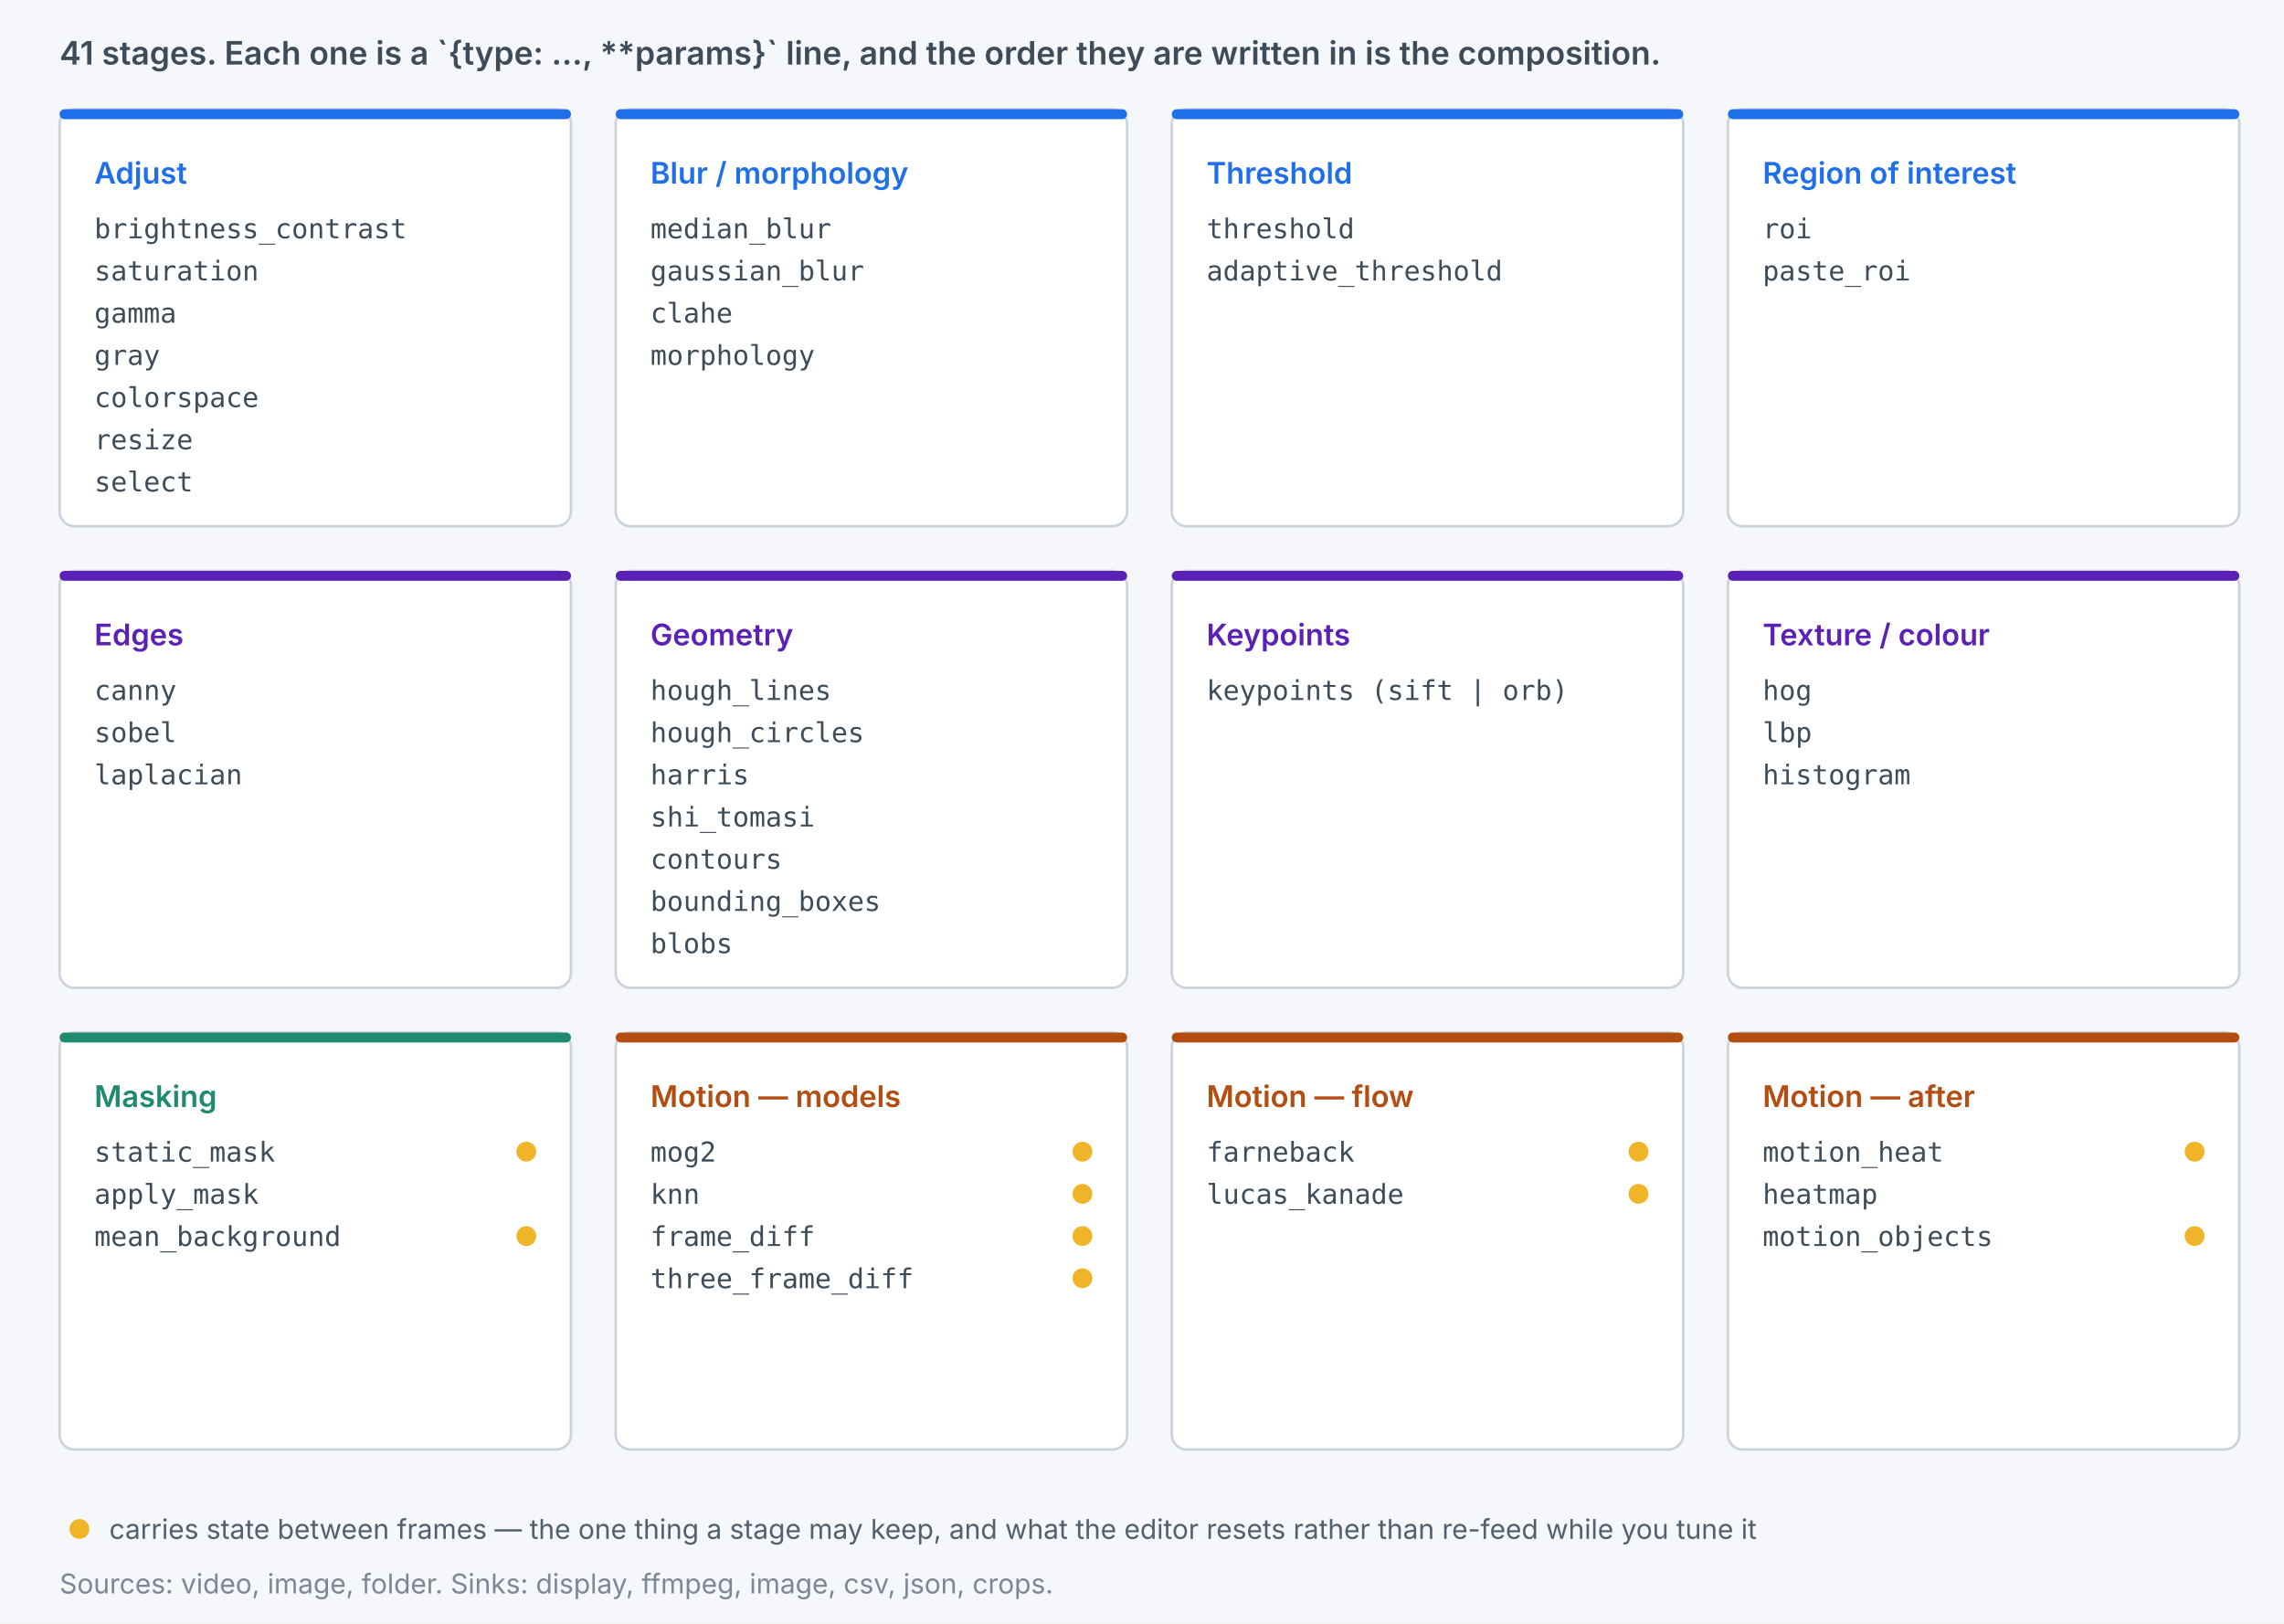
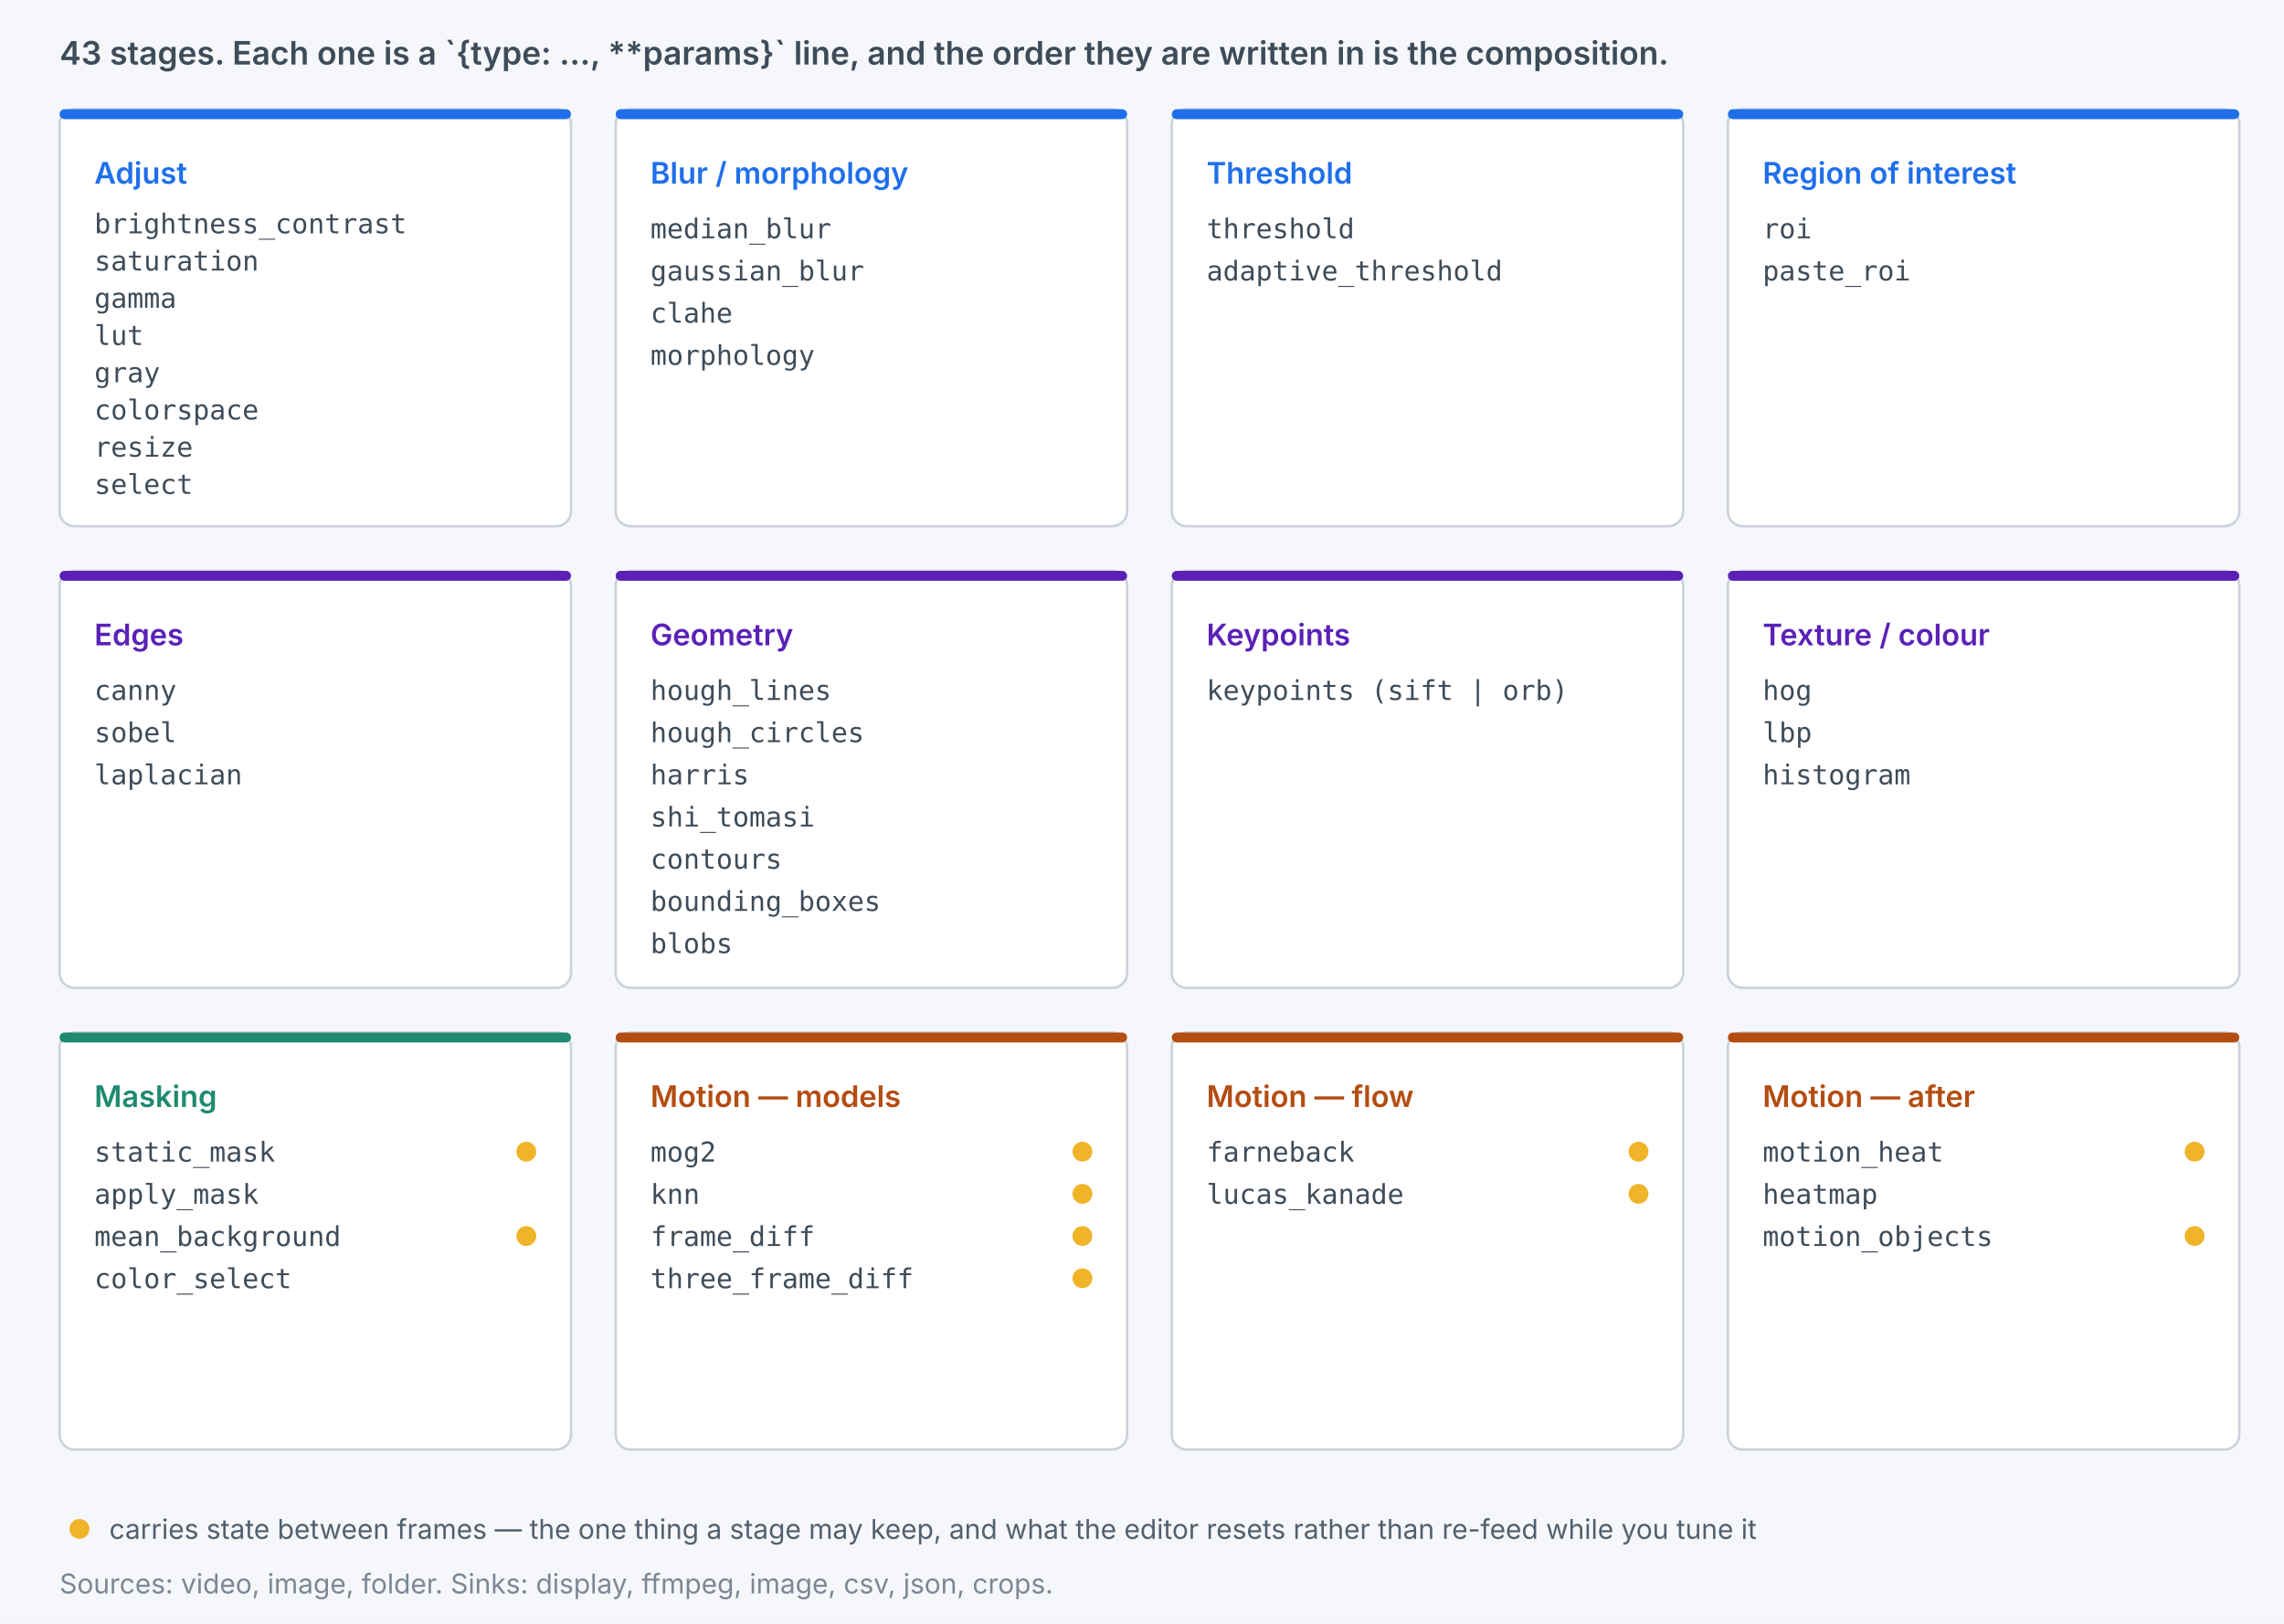
<svg xmlns="http://www.w3.org/2000/svg" viewBox="0 0 920 654" width="920" height="654" font-family="system-ui, -apple-system, Segoe UI, sans-serif">
  <rect width="920" height="654" fill="#f5f7fa" />
-   <text x="24" y="26" font-size="13" font-weight="600" fill="#3e4c59">41 stages. Each one is a `{type: ..., **params}` line, and the order they are written in is the composition.</text>
+   <text x="24" y="26" font-size="13" font-weight="600" fill="#3e4c59">43 stages. Each one is a `{type: ..., **params}` line, and the order they are written in is the composition.</text>
  <g transform="translate(24 44)">
    <rect width="206" height="168" rx="6" fill="#fff" stroke="#cbd2d9" />
    <rect width="206" height="4" rx="2" fill="#1f6feb" />
    <text x="14" y="30" font-size="12" font-weight="600" fill="#1f6feb">Adjust</text>
-     <text x="14" y="52" font-size="11" font-family="ui-monospace, SFMono-Regular, Menlo, monospace" fill="#3e4c59">brightness_contrast</text>
-     <text x="14" y="69" font-size="11" font-family="ui-monospace, SFMono-Regular, Menlo, monospace" fill="#3e4c59">saturation</text>
-     <text x="14" y="86" font-size="11" font-family="ui-monospace, SFMono-Regular, Menlo, monospace" fill="#3e4c59">gamma</text>
-     <text x="14" y="103" font-size="11" font-family="ui-monospace, SFMono-Regular, Menlo, monospace" fill="#3e4c59">gray</text>
-     <text x="14" y="120" font-size="11" font-family="ui-monospace, SFMono-Regular, Menlo, monospace" fill="#3e4c59">colorspace</text>
-     <text x="14" y="137" font-size="11" font-family="ui-monospace, SFMono-Regular, Menlo, monospace" fill="#3e4c59">resize</text>
-     <text x="14" y="154" font-size="11" font-family="ui-monospace, SFMono-Regular, Menlo, monospace" fill="#3e4c59">select</text>
+     <text x="14" y="50" font-size="11" font-family="ui-monospace, SFMono-Regular, Menlo, monospace" fill="#3e4c59">brightness_contrast</text>
+     <text x="14" y="65" font-size="11" font-family="ui-monospace, SFMono-Regular, Menlo, monospace" fill="#3e4c59">saturation</text>
+     <text x="14" y="80" font-size="11" font-family="ui-monospace, SFMono-Regular, Menlo, monospace" fill="#3e4c59">gamma</text>
+     <text x="14" y="95" font-size="11" font-family="ui-monospace, SFMono-Regular, Menlo, monospace" fill="#3e4c59">lut</text>
+     <text x="14" y="110" font-size="11" font-family="ui-monospace, SFMono-Regular, Menlo, monospace" fill="#3e4c59">gray</text>
+     <text x="14" y="125" font-size="11" font-family="ui-monospace, SFMono-Regular, Menlo, monospace" fill="#3e4c59">colorspace</text>
+     <text x="14" y="140" font-size="11" font-family="ui-monospace, SFMono-Regular, Menlo, monospace" fill="#3e4c59">resize</text>
+     <text x="14" y="155" font-size="11" font-family="ui-monospace, SFMono-Regular, Menlo, monospace" fill="#3e4c59">select</text>
  </g>
  <g transform="translate(248 44)">
    <rect width="206" height="168" rx="6" fill="#fff" stroke="#cbd2d9" />
    <rect width="206" height="4" rx="2" fill="#1f6feb" />
    <text x="14" y="30" font-size="12" font-weight="600" fill="#1f6feb">Blur / morphology</text>
    <text x="14" y="52" font-size="11" font-family="ui-monospace, SFMono-Regular, Menlo, monospace" fill="#3e4c59">median_blur</text>
    <text x="14" y="69" font-size="11" font-family="ui-monospace, SFMono-Regular, Menlo, monospace" fill="#3e4c59">gaussian_blur</text>
    <text x="14" y="86" font-size="11" font-family="ui-monospace, SFMono-Regular, Menlo, monospace" fill="#3e4c59">clahe</text>
    <text x="14" y="103" font-size="11" font-family="ui-monospace, SFMono-Regular, Menlo, monospace" fill="#3e4c59">morphology</text>
  </g>
  <g transform="translate(472 44)">
    <rect width="206" height="168" rx="6" fill="#fff" stroke="#cbd2d9" />
    <rect width="206" height="4" rx="2" fill="#1f6feb" />
    <text x="14" y="30" font-size="12" font-weight="600" fill="#1f6feb">Threshold</text>
    <text x="14" y="52" font-size="11" font-family="ui-monospace, SFMono-Regular, Menlo, monospace" fill="#3e4c59">threshold</text>
    <text x="14" y="69" font-size="11" font-family="ui-monospace, SFMono-Regular, Menlo, monospace" fill="#3e4c59">adaptive_threshold</text>
  </g>
  <g transform="translate(696 44)">
    <rect width="206" height="168" rx="6" fill="#fff" stroke="#cbd2d9" />
    <rect width="206" height="4" rx="2" fill="#1f6feb" />
    <text x="14" y="30" font-size="12" font-weight="600" fill="#1f6feb">Region of interest</text>
    <text x="14" y="52" font-size="11" font-family="ui-monospace, SFMono-Regular, Menlo, monospace" fill="#3e4c59">roi</text>
    <text x="14" y="69" font-size="11" font-family="ui-monospace, SFMono-Regular, Menlo, monospace" fill="#3e4c59">paste_roi</text>
  </g>
  <g transform="translate(24 230)">
    <rect width="206" height="168" rx="6" fill="#fff" stroke="#cbd2d9" />
    <rect width="206" height="4" rx="2" fill="#5b21b6" />
    <text x="14" y="30" font-size="12" font-weight="600" fill="#5b21b6">Edges</text>
    <text x="14" y="52" font-size="11" font-family="ui-monospace, SFMono-Regular, Menlo, monospace" fill="#3e4c59">canny</text>
    <text x="14" y="69" font-size="11" font-family="ui-monospace, SFMono-Regular, Menlo, monospace" fill="#3e4c59">sobel</text>
    <text x="14" y="86" font-size="11" font-family="ui-monospace, SFMono-Regular, Menlo, monospace" fill="#3e4c59">laplacian</text>
  </g>
  <g transform="translate(248 230)">
    <rect width="206" height="168" rx="6" fill="#fff" stroke="#cbd2d9" />
    <rect width="206" height="4" rx="2" fill="#5b21b6" />
    <text x="14" y="30" font-size="12" font-weight="600" fill="#5b21b6">Geometry</text>
    <text x="14" y="52" font-size="11" font-family="ui-monospace, SFMono-Regular, Menlo, monospace" fill="#3e4c59">hough_lines</text>
    <text x="14" y="69" font-size="11" font-family="ui-monospace, SFMono-Regular, Menlo, monospace" fill="#3e4c59">hough_circles</text>
    <text x="14" y="86" font-size="11" font-family="ui-monospace, SFMono-Regular, Menlo, monospace" fill="#3e4c59">harris</text>
    <text x="14" y="103" font-size="11" font-family="ui-monospace, SFMono-Regular, Menlo, monospace" fill="#3e4c59">shi_tomasi</text>
    <text x="14" y="120" font-size="11" font-family="ui-monospace, SFMono-Regular, Menlo, monospace" fill="#3e4c59">contours</text>
    <text x="14" y="137" font-size="11" font-family="ui-monospace, SFMono-Regular, Menlo, monospace" fill="#3e4c59">bounding_boxes</text>
    <text x="14" y="154" font-size="11" font-family="ui-monospace, SFMono-Regular, Menlo, monospace" fill="#3e4c59">blobs</text>
  </g>
  <g transform="translate(472 230)">
    <rect width="206" height="168" rx="6" fill="#fff" stroke="#cbd2d9" />
    <rect width="206" height="4" rx="2" fill="#5b21b6" />
    <text x="14" y="30" font-size="12" font-weight="600" fill="#5b21b6">Keypoints</text>
    <text x="14" y="52" font-size="11" font-family="ui-monospace, SFMono-Regular, Menlo, monospace" fill="#3e4c59">keypoints (sift | orb)</text>
  </g>
  <g transform="translate(696 230)">
    <rect width="206" height="168" rx="6" fill="#fff" stroke="#cbd2d9" />
    <rect width="206" height="4" rx="2" fill="#5b21b6" />
    <text x="14" y="30" font-size="12" font-weight="600" fill="#5b21b6">Texture / colour</text>
    <text x="14" y="52" font-size="11" font-family="ui-monospace, SFMono-Regular, Menlo, monospace" fill="#3e4c59">hog</text>
    <text x="14" y="69" font-size="11" font-family="ui-monospace, SFMono-Regular, Menlo, monospace" fill="#3e4c59">lbp</text>
    <text x="14" y="86" font-size="11" font-family="ui-monospace, SFMono-Regular, Menlo, monospace" fill="#3e4c59">histogram</text>
  </g>
  <g transform="translate(24 416)">
    <rect width="206" height="168" rx="6" fill="#fff" stroke="#cbd2d9" />
    <rect width="206" height="4" rx="2" fill="#1f8a70" />
    <text x="14" y="30" font-size="12" font-weight="600" fill="#1f8a70">Masking</text>
    <text x="14" y="52" font-size="11" font-family="ui-monospace, SFMono-Regular, Menlo, monospace" fill="#3e4c59">static_mask</text>
    <circle cx="188" cy="48" r="4" fill="#f0b429" />
    <text x="14" y="69" font-size="11" font-family="ui-monospace, SFMono-Regular, Menlo, monospace" fill="#3e4c59">apply_mask</text>
    <text x="14" y="86" font-size="11" font-family="ui-monospace, SFMono-Regular, Menlo, monospace" fill="#3e4c59">mean_background</text>
    <circle cx="188" cy="82" r="4" fill="#f0b429" />
+     <text x="14" y="103" font-size="11" font-family="ui-monospace, SFMono-Regular, Menlo, monospace" fill="#3e4c59">color_select</text>
  </g>
  <g transform="translate(248 416)">
    <rect width="206" height="168" rx="6" fill="#fff" stroke="#cbd2d9" />
    <rect width="206" height="4" rx="2" fill="#b44d12" />
    <text x="14" y="30" font-size="12" font-weight="600" fill="#b44d12">Motion — models</text>
    <text x="14" y="52" font-size="11" font-family="ui-monospace, SFMono-Regular, Menlo, monospace" fill="#3e4c59">mog2</text>
    <circle cx="188" cy="48" r="4" fill="#f0b429" />
    <text x="14" y="69" font-size="11" font-family="ui-monospace, SFMono-Regular, Menlo, monospace" fill="#3e4c59">knn</text>
    <circle cx="188" cy="65" r="4" fill="#f0b429" />
    <text x="14" y="86" font-size="11" font-family="ui-monospace, SFMono-Regular, Menlo, monospace" fill="#3e4c59">frame_diff</text>
    <circle cx="188" cy="82" r="4" fill="#f0b429" />
    <text x="14" y="103" font-size="11" font-family="ui-monospace, SFMono-Regular, Menlo, monospace" fill="#3e4c59">three_frame_diff</text>
    <circle cx="188" cy="99" r="4" fill="#f0b429" />
  </g>
  <g transform="translate(472 416)">
    <rect width="206" height="168" rx="6" fill="#fff" stroke="#cbd2d9" />
    <rect width="206" height="4" rx="2" fill="#b44d12" />
    <text x="14" y="30" font-size="12" font-weight="600" fill="#b44d12">Motion — flow</text>
    <text x="14" y="52" font-size="11" font-family="ui-monospace, SFMono-Regular, Menlo, monospace" fill="#3e4c59">farneback</text>
    <circle cx="188" cy="48" r="4" fill="#f0b429" />
    <text x="14" y="69" font-size="11" font-family="ui-monospace, SFMono-Regular, Menlo, monospace" fill="#3e4c59">lucas_kanade</text>
    <circle cx="188" cy="65" r="4" fill="#f0b429" />
  </g>
  <g transform="translate(696 416)">
    <rect width="206" height="168" rx="6" fill="#fff" stroke="#cbd2d9" />
    <rect width="206" height="4" rx="2" fill="#b44d12" />
    <text x="14" y="30" font-size="12" font-weight="600" fill="#b44d12">Motion — after</text>
    <text x="14" y="52" font-size="11" font-family="ui-monospace, SFMono-Regular, Menlo, monospace" fill="#3e4c59">motion_heat</text>
    <circle cx="188" cy="48" r="4" fill="#f0b429" />
    <text x="14" y="69" font-size="11" font-family="ui-monospace, SFMono-Regular, Menlo, monospace" fill="#3e4c59">heatmap</text>
    <text x="14" y="86" font-size="11" font-family="ui-monospace, SFMono-Regular, Menlo, monospace" fill="#3e4c59">motion_objects</text>
    <circle cx="188" cy="82" r="4" fill="#f0b429" />
  </g>
  <g transform="translate(24 608)" font-size="11">
    <circle cx="8" cy="8" r="4" fill="#f0b429" />
    <text x="20" y="12" fill="#52606d">carries state between frames — the one thing a stage may keep, and what the editor resets rather than re-feed while you tune it</text>
  </g>
  <text x="24" y="642" font-size="11" fill="#7b8794">Sources: video, image, folder.   Sinks: display, ffmpeg, image, csv, json, crops.</text>
</svg>
